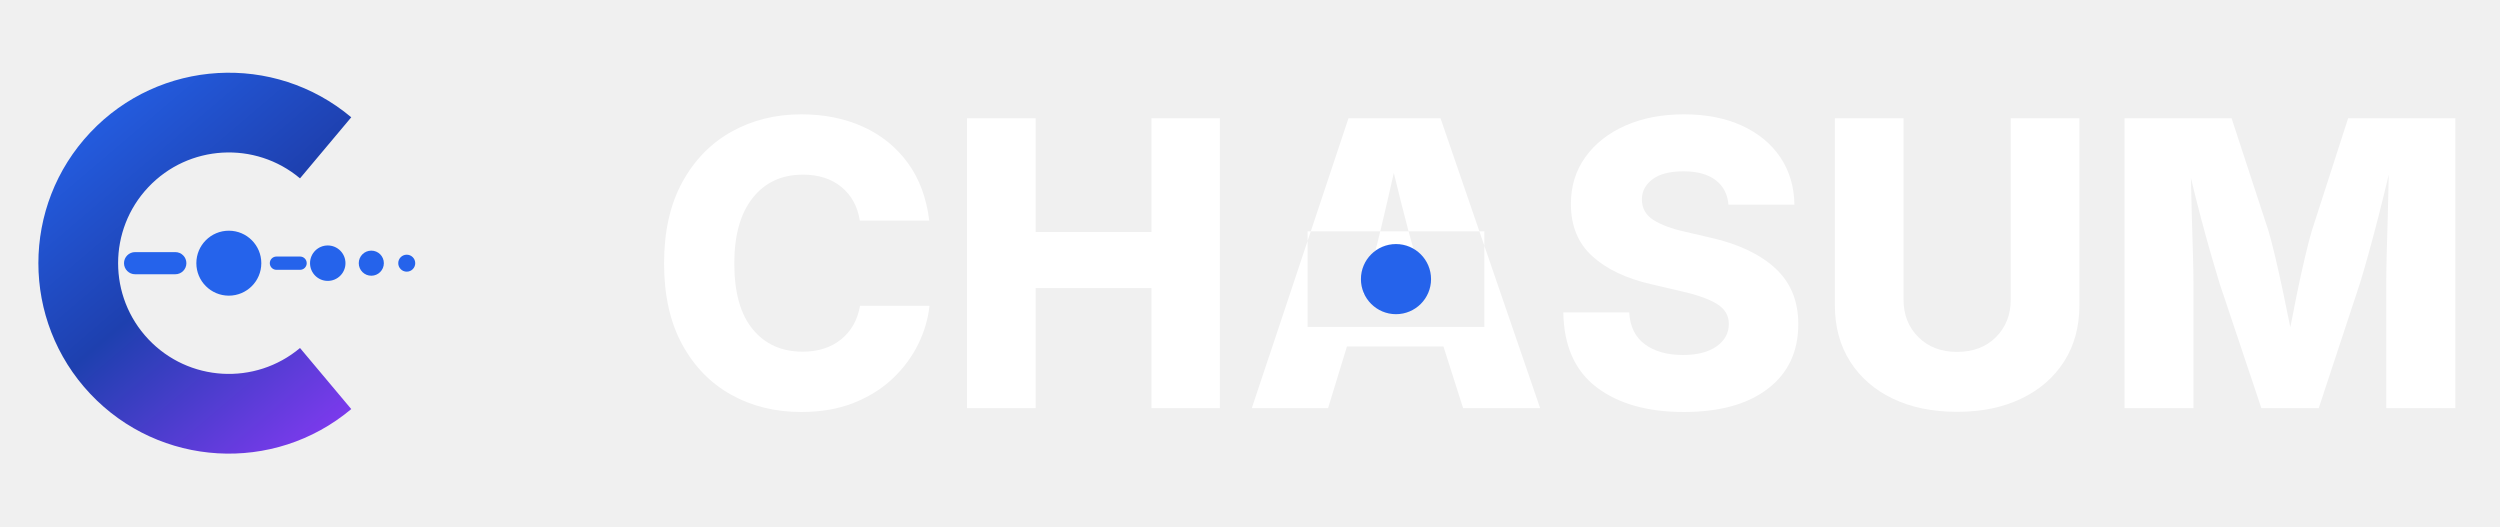
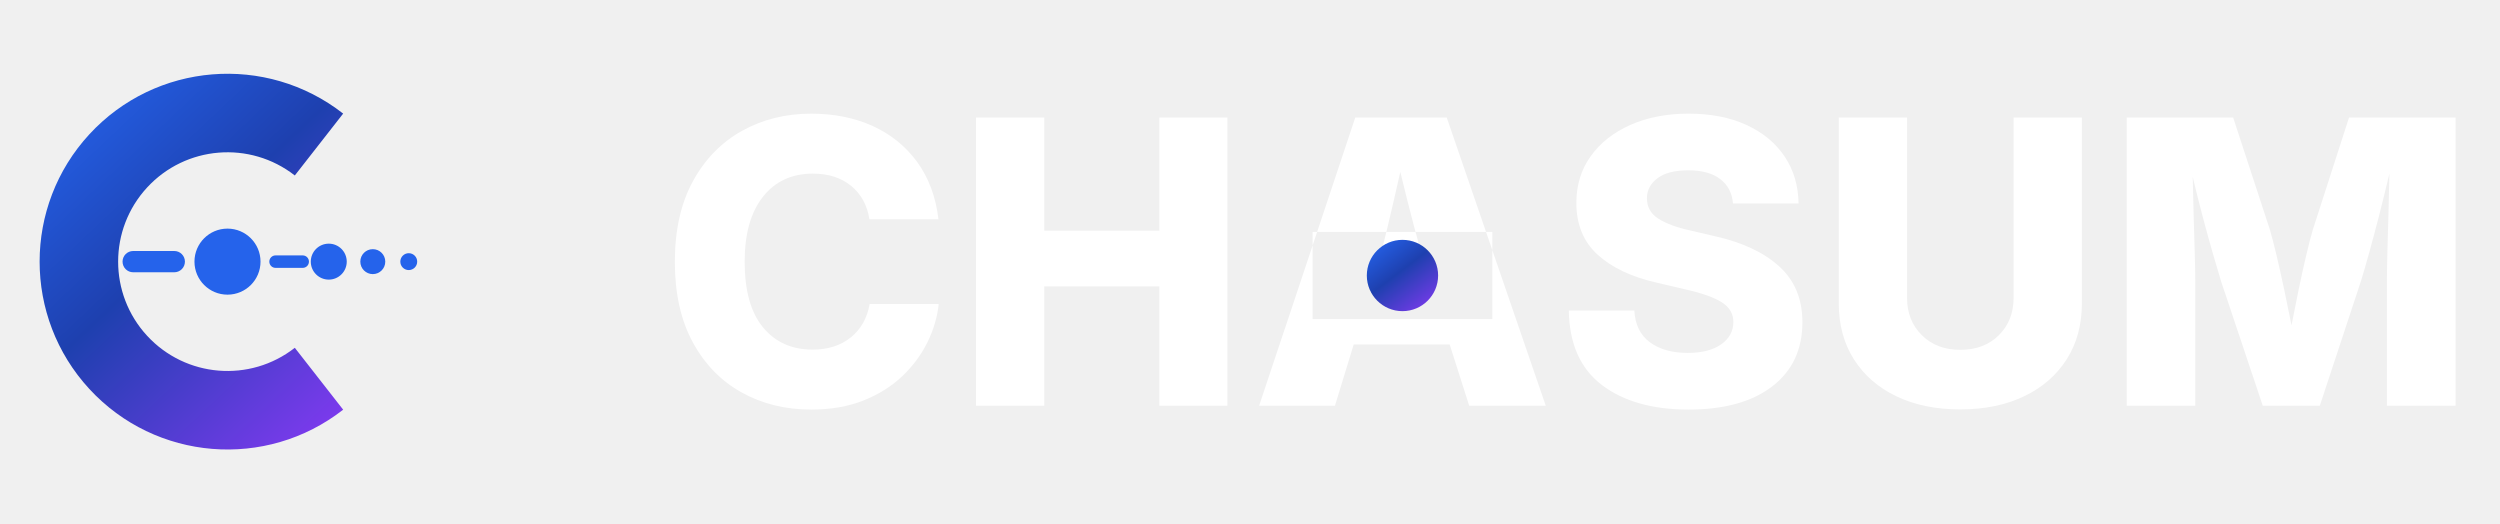
- <svg xmlns="http://www.w3.org/2000/svg" viewBox="0 0 451.766 95.117" fill="none" role="img" aria-label="Chasum">
+ <svg xmlns="http://www.w3.org/2000/svg" viewBox="0 0 454.434 95.117" fill="none" role="img" aria-label="Chasum">
  <g transform="translate(4 4.871)">
-     <svg width="96.047" height="85.375" viewBox="0 0 72 64">
+     <svg width="98.715" height="85.375" viewBox="0 0 74 64">
      <defs>
-         <linearGradient id="clight-g" x1="15%" y1="0%" x2="85%" y2="100%">
+         <linearGradient id="clight-g" x1="12%" y1="0%" x2="88%" y2="100%">
          <stop offset="0%" stop-color="#2563EB" />
-           <stop offset="50%" stop-color="#1E40AF" />
+           <stop offset="45%" stop-color="#1E40AF" />
          <stop offset="100%" stop-color="#7C3AED" />
        </linearGradient>
      </defs>
-       <path fill="url(#clight-g)" d="M 44.584 12.236 A 25.8 25.8 0 1 0 44.584 51.764 L 37.642 43.491 A 15 15 0 1 1 37.642 20.509 Z" />
-       <rect x="13.8" y="30.5" width="8.45" height="3" rx="1.5" fill="#2563EB" />
-       <circle cx="28" cy="32" r="4.4" fill="#2563EB" />
-       <rect x="33.55" y="31.1" width="5.0" height="1.8" rx="0.9" fill="#2563EB" />
-       <circle cx="41.4" cy="32" r="2.4" fill="#2563EB" />
-       <circle cx="47.3" cy="32" r="1.7" fill="#2563EB" />
-       <circle cx="52.1" cy="32" r="1.15" fill="#2563EB" />
+       <path fill="url(#clight-g)" d="M 43.761 11.827 A 25.6 25.6 0 1 0 43.761 52.173 L 37.173 43.741 A 14.9 14.9 0 1 1 37.173 20.259 Z" />
+       <rect x="13.7" y="30.55" width="8.5" height="2.9" rx="1.45" fill="#2563EB" />
+       <circle cx="28" cy="32" r="4.5" fill="#2563EB" />
+       <rect x="33.7" y="31.15" width="5.4" height="1.7" rx="0.85" fill="#2563EB" />
+       <circle cx="41.8" cy="32" r="2.45" fill="#2563EB" />
+       <circle cx="47.8" cy="32" r="1.7" fill="#2563EB" />
+       <circle cx="52.7" cy="32" r="1.15" fill="#2563EB" />
    </svg>
  </g>
-   <g transform="translate(117.122 4)">
+   <g transform="translate(119.79 4)">
    <g transform="translate(0 69.75)">
      <path fill="#FFFFFF" d="M27.67 0.70Q20.60 0.70 14.99-2.43Q9.39-5.55 6.13-11.55Q2.88-17.54 2.88-26.16Q2.88-34.80 6.17-40.82Q9.46-46.83 15.08-49.96Q20.71-53.09 27.67-53.09Q33.89-53.09 38.85-50.84Q43.80-48.59 46.93-44.30Q50.06-40.01 50.80-33.89L38.25-33.89Q37.65-37.72 34.93-39.96Q32.20-42.19 27.98-42.19Q22.22-42.19 18.90-37.99Q15.57-33.79 15.57-26.16Q15.57-18.28 18.91-14.24Q22.25-10.20 27.91-10.20Q32.13-10.20 34.88-12.43Q37.62-14.66 38.29-18.49L50.84-18.49Q50.48-14.98 48.81-11.57Q47.14-8.16 44.23-5.38Q41.31-2.60 37.16-0.95Q33.01 0.70 27.67 0.70" />
      <path fill="#FFFFFF" d="M70.03 0L57.62 0L57.62-52.38L70.03-52.38L70.03-31.82L90.95-31.82L90.95-52.38L103.32-52.38L103.32 0L90.95 0L90.95-21.69L70.03-21.69" />
-       <path fill="#FFFFFF" fill-rule="evenodd" d="M122.87 0L109.09 0L126.56-52.38L143.19-52.38L161.19 0L147.27 0L143.72-11.14L126.28-11.14L122.87 0M129.90-22.89L129.20-20.64L140.70-20.64L139.99-22.89Q138.62-27.39 137.32-32.31Q136.02-37.23 134.75-42.50Q133.56-37.20 132.38-32.27Q131.20-27.35 129.90-22.89 M119.17 -31.951 H151.111 V-14.671 H119.17 Z" />
-       <circle cx="135.141" cy="-23.311" r="6.336" fill="#2563EB" />
+       <defs>
+         <linearGradient id="a107" x1="12%" y1="0%" x2="88%" y2="100%">
+           <stop offset="0%" stop-color="#2563EB" />
+           <stop offset="45%" stop-color="#1E40AF" />
+           <stop offset="100%" stop-color="#7C3AED" />
+         </linearGradient>
+       </defs>
+       <path fill="#FFFFFF" fill-rule="evenodd" d="M122.87 0L109.09 0L126.56-52.38L143.19-52.38L161.19 0L147.27 0L143.72-11.14L126.28-11.14L122.87 0M129.90-22.89L129.20-20.64L140.70-20.64L139.99-22.89Q138.62-27.39 137.32-32.31Q136.02-37.23 134.75-42.50Q133.56-37.20 132.38-32.27Q131.20-27.35 129.90-22.89 M118.81 -31.591 H151.471 V-15.751 H118.81 Z" />
+       <circle cx="135.141" cy="-23.671" r="6.48" fill="url(#a107)" />
      <path fill="#FFFFFF" d="M187.14 0.70Q177.29 0.70 171.40-3.76Q165.52-8.23 165.38-17.30L177.29-17.30Q177.50-13.46 180.12-11.53Q182.74-9.60 187-9.60Q190.86-9.60 193.08-11.16Q195.29-12.73 195.29-15.22Q195.29-17.47 193.20-18.79Q191.11-20.11 186.82-21.09L181.27-22.39Q174.48-23.94 170.61-27.46Q166.75-30.97 166.75-36.88Q166.75-41.73 169.37-45.37Q171.98-49.01 176.59-51.05Q181.20-53.09 187.14-53.09Q193.22-53.09 197.68-51.03Q202.15-48.97 204.61-45.30Q207.07-41.62 207.14-36.77L195.22-36.77Q194.98-39.62 192.90-41.20Q190.83-42.79 187.10-42.79Q183.38-42.79 181.48-41.34Q179.58-39.90 179.58-37.72Q179.58-35.30 181.69-33.98Q183.80-32.66 187.31-31.89L191.85-30.83Q199.44-29.14 203.64-25.31Q207.84-21.48 207.84-15.19Q207.84-7.73 202.36-3.52Q196.88 0.70 187.14 0.70" />
      <path fill="#FFFFFF" d="M236.53 0.67Q229.89 0.67 224.93-1.71Q219.97-4.08 217.21-8.42Q214.45-12.76 214.45-18.60L214.45-52.38L226.86-52.38L226.86-19.62Q226.86-15.50 229.54-12.83Q232.21-10.16 236.53-10.16Q240.89-10.16 243.56-12.83Q246.23-15.50 246.23-19.62L246.23-52.38L258.64-52.38L258.64-18.60Q258.64-12.76 255.87-8.42Q253.09-4.08 248.12-1.71Q243.14 0.67 236.53 0.67" />
      <path fill="#FFFFFF" d="M279.25 0L266.80 0L266.80-52.38L286.14-52.38L292.82-31.99Q293.34-30.20 294.03-27.32Q294.71-24.43 295.42-21.09Q296.12-17.75 296.75-14.62Q297.35-17.75 298.04-21.08Q298.72-24.40 299.41-27.30Q300.09-30.20 300.62-31.99L307.20-52.38L326.57-52.38L326.57 0L314.09 0L314.09-22.57Q314.09-24.57 314.17-27.83Q314.26-31.08 314.37-34.87Q314.47-38.67 314.54-42.19Q313.66-38.46 312.70-34.70Q311.73-30.94 310.85-27.76Q309.97-24.57 309.34-22.57L301.89 0L291.52 0L283.96-22.57Q283.36-24.50 282.48-27.56Q281.60-30.62 280.63-34.26Q279.67-37.90 278.79-41.59Q278.86-38.14 278.96-34.49Q279.07-30.83 279.16-27.69Q279.25-24.54 279.25-22.57" />
    </g>
  </g>
</svg>
